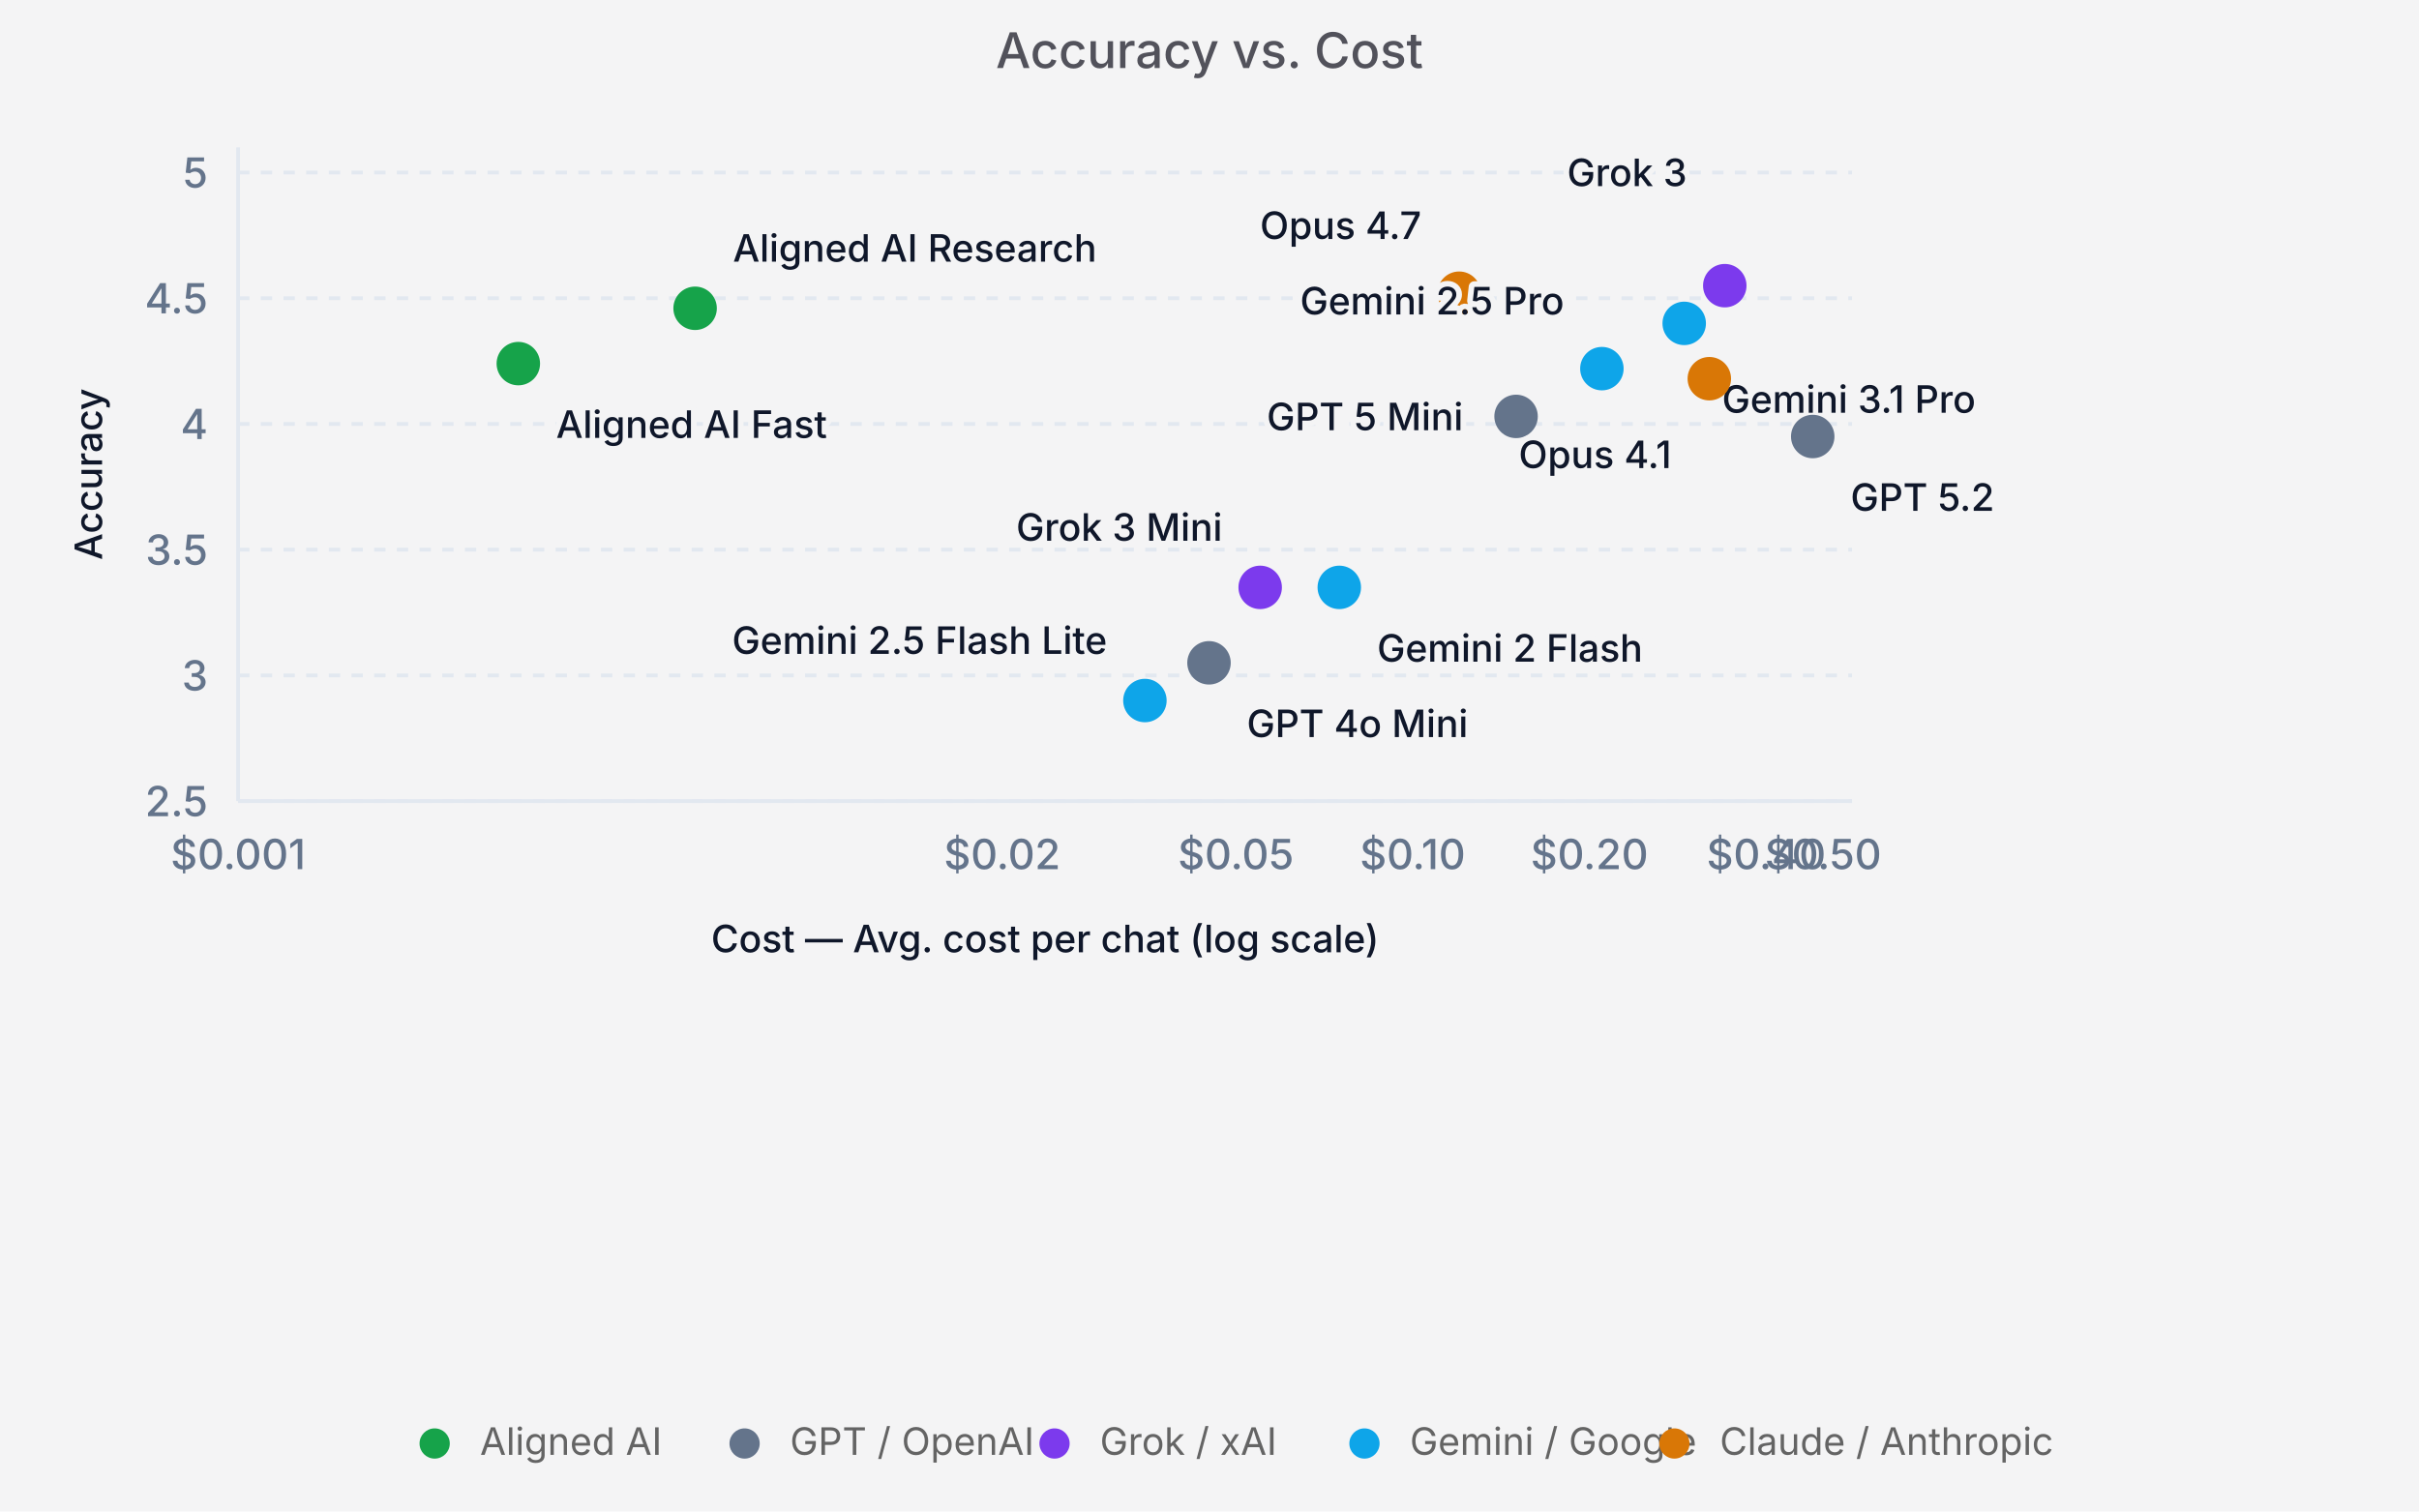
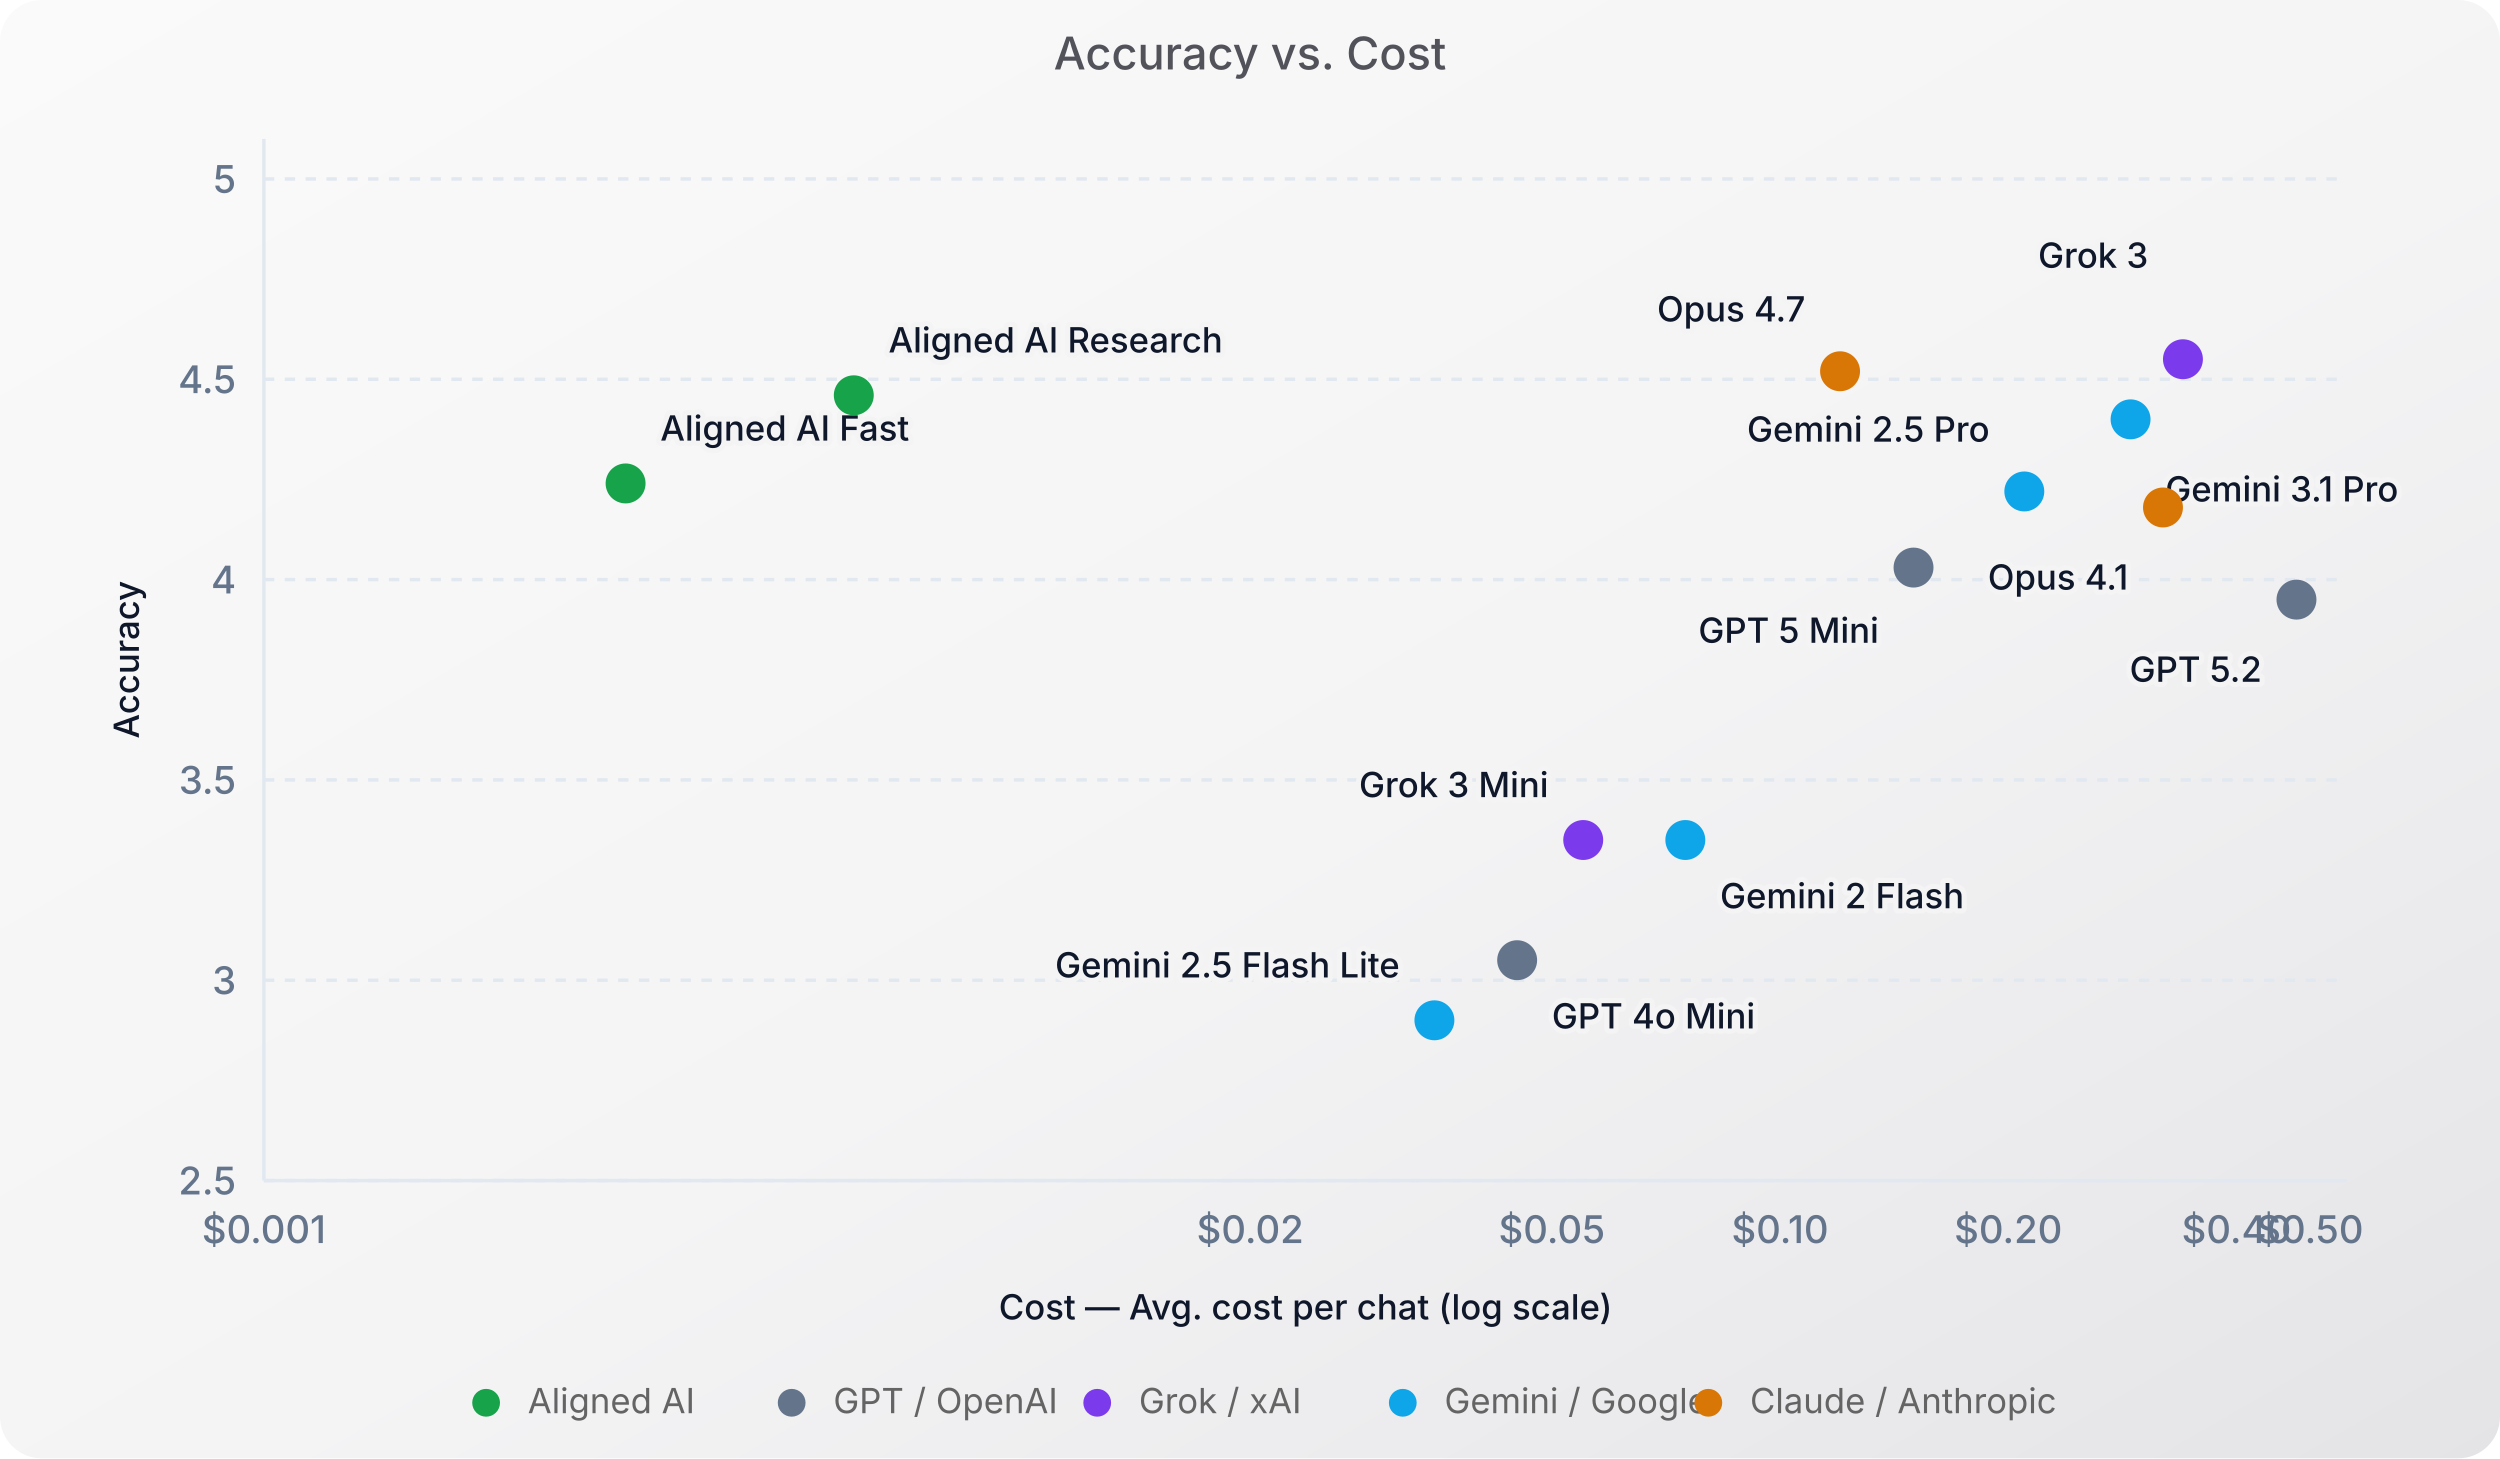
- <svg xmlns="http://www.w3.org/2000/svg" viewBox="0 0 640 400" width="640" height="400" preserveAspectRatio="xMidYMid meet" role="img" aria-label="Accuracy vs cost scatter plot, log scale">
-   <rect width="100%" height="100%" fill="#f4f4f5" />
-   <text x="320" y="18" text-anchor="middle" fill="#52525b" font-family="Inter, system-ui, sans-serif" font-size="13" font-weight="500">Accuracy vs. Cost</text>
-   <g transform="translate(8, 28)">
+ <svg xmlns="http://www.w3.org/2000/svg" viewBox="0 0 720 420" width="720" height="420" preserveAspectRatio="xMidYMid meet" role="img" aria-label="Accuracy vs cost scatter plot, log scale">
+   <defs>
+     <linearGradient id="chart-bg-hero" x1="0%" y1="0%" x2="100%" y2="100%">
+       <stop offset="0%" stop-color="#fafafa" />
+       <stop offset="55%" stop-color="#f4f4f5" />
+       <stop offset="100%" stop-color="#e4e4e7" />
+     </linearGradient>
+   </defs>
+   <rect width="100%" height="100%" fill="url(#chart-bg-hero)" rx="12" />
+   <text x="360" y="20" text-anchor="middle" fill="#52525b" font-family="Inter, system-ui, sans-serif" font-size="13" font-weight="500">Accuracy vs. Cost</text>
+   <g transform="translate(32, 30)">
    <g transform="translate(0, 0)">
-       <line x1="55" y1="184" x2="482" y2="184" stroke="#e2e8f0" stroke-dasharray="3 3" />
-       <line x1="55" y1="150.731" x2="482" y2="150.731" stroke="#e2e8f0" stroke-dasharray="3 3" />
-       <line x1="55" y1="117.462" x2="482" y2="117.462" stroke="#e2e8f0" stroke-dasharray="3 3" />
-       <line x1="55" y1="84.192" x2="482" y2="84.192" stroke="#e2e8f0" stroke-dasharray="3 3" />
-       <line x1="55" y1="50.923" x2="482" y2="50.923" stroke="#e2e8f0" stroke-dasharray="3 3" />
-       <line x1="55" y1="17.654" x2="482" y2="17.654" stroke="#e2e8f0" stroke-dasharray="3 3" />
-       <line x1="55" y1="11" x2="55" y2="184" stroke="#e2e8f0" />
-       <line x1="55" y1="184" x2="482" y2="184" stroke="#e2e8f0" />
-       <text x="47" y="188" text-anchor="end" fill="#64748b" font-family="Inter, system-ui, sans-serif" font-size="11" font-weight="500">2.5</text>
-       <text x="47" y="154.731" text-anchor="end" fill="#64748b" font-family="Inter, system-ui, sans-serif" font-size="11" font-weight="500">3</text>
-       <text x="47" y="121.462" text-anchor="end" fill="#64748b" font-family="Inter, system-ui, sans-serif" font-size="11" font-weight="500">3.5</text>
-       <text x="47" y="88.192" text-anchor="end" fill="#64748b" font-family="Inter, system-ui, sans-serif" font-size="11" font-weight="500">4</text>
-       <text x="47" y="54.923" text-anchor="end" fill="#64748b" font-family="Inter, system-ui, sans-serif" font-size="11" font-weight="500">4.5</text>
-       <text x="47" y="21.654" text-anchor="end" fill="#64748b" font-family="Inter, system-ui, sans-serif" font-size="11" font-weight="500">5</text>
-       <text x="55" y="202" text-anchor="middle" fill="#64748b" font-family="Inter, system-ui, sans-serif" font-size="11" font-weight="500">$0.001</text>
-       <text x="257.148" y="202" text-anchor="middle" fill="#64748b" font-family="Inter, system-ui, sans-serif" font-size="11" font-weight="500">$0.02</text>
-       <text x="318.978" y="202" text-anchor="middle" fill="#64748b" font-family="Inter, system-ui, sans-serif" font-size="11" font-weight="500">$0.05</text>
-       <text x="365.75" y="202" text-anchor="middle" fill="#64748b" font-family="Inter, system-ui, sans-serif" font-size="11" font-weight="500">$0.10</text>
-       <text x="412.523" y="202" text-anchor="middle" fill="#64748b" font-family="Inter, system-ui, sans-serif" font-size="11" font-weight="500">$0.20</text>
-       <text x="459.295" y="202" text-anchor="middle" fill="#64748b" font-family="Inter, system-ui, sans-serif" font-size="11" font-weight="500">$0.40</text>
-       <text x="474.353" y="202" text-anchor="middle" fill="#64748b" font-family="Inter, system-ui, sans-serif" font-size="11" font-weight="500">$0.50</text>
-       <text x="268.5" y="224" text-anchor="middle" fill="#0f172a" font-family="Inter, system-ui, sans-serif" font-size="10" font-weight="500">Cost — Avg. cost per chat (log scale)</text>
-       <text x="19" y="97.5" text-anchor="middle" fill="#0f172a" font-family="Inter, system-ui, sans-serif" font-size="10" font-weight="500" transform="rotate(-90 19 97.5)">Accuracy</text>
-       <circle cx="129.133" cy="68.223" r="5" fill="#16a34a" stroke="#16a34a" stroke-width="1.5" />
-       <text x="139.133" y="84.223" fill="#0f172a" font-family="Inter, system-ui, sans-serif" font-size="10" font-weight="500" text-anchor="start" dominant-baseline="middle" paint-order="stroke" stroke="#f4f4f5" stroke-width="3" stroke-linejoin="round">Aligned AI Fast</text>
-       <circle cx="175.905" cy="53.585" r="5" fill="#16a34a" stroke="#16a34a" stroke-width="1.5" />
-       <text x="185.905" y="37.585" fill="#0f172a" font-family="Inter, system-ui, sans-serif" font-size="10" font-weight="500" text-anchor="start" dominant-baseline="middle" paint-order="stroke" stroke="#f4f4f5" stroke-width="3" stroke-linejoin="round">Aligned AI Research</text>
-       <circle cx="294.91" cy="157.385" r="5" fill="#0ea5e9" stroke="#0ea5e9" stroke-width="1.5" />
-       <text x="284.91" y="141.385" fill="#0f172a" font-family="Inter, system-ui, sans-serif" font-size="10" font-weight="500" text-anchor="end" dominant-baseline="middle" paint-order="stroke" stroke="#f4f4f5" stroke-width="3" stroke-linejoin="round">Gemini 2.5 Flash Lite</text>
-       <circle cx="311.868" cy="147.404" r="5" fill="#64748b" stroke="#64748b" stroke-width="1.5" />
-       <text x="321.868" y="163.404" fill="#0f172a" font-family="Inter, system-ui, sans-serif" font-size="10" font-weight="500" text-anchor="start" dominant-baseline="middle" paint-order="stroke" stroke="#f4f4f5" stroke-width="3" stroke-linejoin="round">GPT 4o Mini</text>
-       <circle cx="325.409" cy="127.442" r="5" fill="#7c3aed" stroke="#7c3aed" stroke-width="1.5" />
-       <text x="315.409" y="111.442" fill="#0f172a" font-family="Inter, system-ui, sans-serif" font-size="10" font-weight="500" text-anchor="end" dominant-baseline="middle" paint-order="stroke" stroke="#f4f4f5" stroke-width="3" stroke-linejoin="round">Grok 3 Mini</text>
-       <circle cx="346.338" cy="127.442" r="5" fill="#0ea5e9" stroke="#0ea5e9" stroke-width="1.5" />
-       <text x="356.338" y="143.442" fill="#0f172a" font-family="Inter, system-ui, sans-serif" font-size="10" font-weight="500" text-anchor="start" dominant-baseline="middle" paint-order="stroke" stroke="#f4f4f5" stroke-width="3" stroke-linejoin="round">Gemini 2 Flash</text>
-       <circle cx="378.053" cy="49.592" r="5" fill="#d97706" stroke="#d97706" stroke-width="1.5" />
-       <text x="368.053" y="31.592" fill="#0f172a" font-family="Inter, system-ui, sans-serif" font-size="10" font-weight="500" text-anchor="end" dominant-baseline="middle" paint-order="stroke" stroke="#f4f4f5" stroke-width="3" stroke-linejoin="round">Opus 4.7</text>
-       <circle cx="393.11" cy="82.196" r="5" fill="#64748b" stroke="#64748b" stroke-width="1.5" />
-       <text x="379.11" y="82.196" fill="#0f172a" font-family="Inter, system-ui, sans-serif" font-size="10" font-weight="500" text-anchor="end" dominant-baseline="middle" paint-order="stroke" stroke="#f4f4f5" stroke-width="3" stroke-linejoin="round">GPT 5 Mini</text>
-       <circle cx="415.815" cy="69.554" r="5" fill="#0ea5e9" stroke="#0ea5e9" stroke-width="1.5" />
-       <text x="405.815" y="51.554" fill="#0f172a" font-family="Inter, system-ui, sans-serif" font-size="10" font-weight="500" text-anchor="end" dominant-baseline="middle" paint-order="stroke" stroke="#f4f4f5" stroke-width="3" stroke-linejoin="round">Gemini 2.5 Pro</text>
-       <circle cx="437.595" cy="57.577" r="5" fill="#0ea5e9" stroke="#0ea5e9" stroke-width="1.5" />
-       <text x="447.595" y="77.577" fill="#0f172a" font-family="Inter, system-ui, sans-serif" font-size="10" font-weight="500" text-anchor="start" dominant-baseline="middle" paint-order="stroke" stroke="#f4f4f5" stroke-width="3" stroke-linejoin="round">Gemini 3.1 Pro</text>
-       <circle cx="444.238" cy="72.215" r="5" fill="#d97706" stroke="#d97706" stroke-width="1.5" />
-       <text x="434.238" y="92.215" fill="#0f172a" font-family="Inter, system-ui, sans-serif" font-size="10" font-weight="500" text-anchor="end" dominant-baseline="middle" paint-order="stroke" stroke="#f4f4f5" stroke-width="3" stroke-linejoin="round">Opus 4.1</text>
-       <circle cx="448.329" cy="47.596" r="5" fill="#7c3aed" stroke="#7c3aed" stroke-width="1.5" />
-       <text x="438.329" y="17.596" fill="#0f172a" font-family="Inter, system-ui, sans-serif" font-size="10" font-weight="500" text-anchor="end" dominant-baseline="middle" paint-order="stroke" stroke="#f4f4f5" stroke-width="3" stroke-linejoin="round">Grok 3</text>
-       <circle cx="471.598" cy="87.519" r="5" fill="#64748b" stroke="#64748b" stroke-width="1.5" />
-       <text x="481.598" y="103.519" fill="#0f172a" font-family="Inter, system-ui, sans-serif" font-size="10" font-weight="500" text-anchor="start" dominant-baseline="middle" paint-order="stroke" stroke="#f4f4f5" stroke-width="3" stroke-linejoin="round">GPT 5.2</text>
+       <line x1="44" y1="310" x2="644" y2="310" stroke="#e2e8f0" stroke-dasharray="3 3" />
+       <line x1="44" y1="252.308" x2="644" y2="252.308" stroke="#e2e8f0" stroke-dasharray="3 3" />
+       <line x1="44" y1="194.615" x2="644" y2="194.615" stroke="#e2e8f0" stroke-dasharray="3 3" />
+       <line x1="44" y1="136.923" x2="644" y2="136.923" stroke="#e2e8f0" stroke-dasharray="3 3" />
+       <line x1="44" y1="79.231" x2="644" y2="79.231" stroke="#e2e8f0" stroke-dasharray="3 3" />
+       <line x1="44" y1="21.538" x2="644" y2="21.538" stroke="#e2e8f0" stroke-dasharray="3 3" />
+       <line x1="44" y1="10" x2="44" y2="310" stroke="#e2e8f0" />
+       <line x1="44" y1="310" x2="644" y2="310" stroke="#e2e8f0" />
+       <text x="36" y="314" text-anchor="end" fill="#64748b" font-family="Inter, system-ui, sans-serif" font-size="11" font-weight="500">2.5</text>
+       <text x="36" y="256.308" text-anchor="end" fill="#64748b" font-family="Inter, system-ui, sans-serif" font-size="11" font-weight="500">3</text>
+       <text x="36" y="198.615" text-anchor="end" fill="#64748b" font-family="Inter, system-ui, sans-serif" font-size="11" font-weight="500">3.5</text>
+       <text x="36" y="140.923" text-anchor="end" fill="#64748b" font-family="Inter, system-ui, sans-serif" font-size="11" font-weight="500">4</text>
+       <text x="36" y="83.231" text-anchor="end" fill="#64748b" font-family="Inter, system-ui, sans-serif" font-size="11" font-weight="500">4.5</text>
+       <text x="36" y="25.538" text-anchor="end" fill="#64748b" font-family="Inter, system-ui, sans-serif" font-size="11" font-weight="500">5</text>
+       <text x="44" y="328" text-anchor="middle" fill="#64748b" font-family="Inter, system-ui, sans-serif" font-size="11" font-weight="500">$0.001</text>
+       <text x="328.048" y="328" text-anchor="middle" fill="#64748b" font-family="Inter, system-ui, sans-serif" font-size="11" font-weight="500">$0.02</text>
+       <text x="414.929" y="328" text-anchor="middle" fill="#64748b" font-family="Inter, system-ui, sans-serif" font-size="11" font-weight="500">$0.05</text>
+       <text x="480.651" y="328" text-anchor="middle" fill="#64748b" font-family="Inter, system-ui, sans-serif" font-size="11" font-weight="500">$0.10</text>
+       <text x="546.374" y="328" text-anchor="middle" fill="#64748b" font-family="Inter, system-ui, sans-serif" font-size="11" font-weight="500">$0.20</text>
+       <text x="612.096" y="328" text-anchor="middle" fill="#64748b" font-family="Inter, system-ui, sans-serif" font-size="11" font-weight="500">$0.40</text>
+       <text x="633.254" y="328" text-anchor="middle" fill="#64748b" font-family="Inter, system-ui, sans-serif" font-size="11" font-weight="500">$0.50</text>
+       <text x="344" y="350" text-anchor="middle" fill="#0f172a" font-family="Inter, system-ui, sans-serif" font-size="10" font-weight="500">Cost — Avg. cost per chat (log scale)</text>
+       <text x="8" y="160" text-anchor="middle" fill="#0f172a" font-family="Inter, system-ui, sans-serif" font-size="10" font-weight="500" transform="rotate(-90 8 160)">Accuracy</text>
+       <circle cx="148.168" cy="109.231" r="5" fill="#16a34a" stroke="#16a34a" stroke-width="1.5" />
+       <text x="158.168" y="93.231" fill="#0f172a" font-family="Inter, system-ui, sans-serif" font-size="10" font-weight="500" text-anchor="start" dominant-baseline="middle" paint-order="stroke" stroke="#f4f4f5" stroke-width="3" stroke-linejoin="round">Aligned AI Fast</text>
+       <circle cx="213.89" cy="83.846" r="5" fill="#16a34a" stroke="#16a34a" stroke-width="1.5" />
+       <text x="223.89" y="67.846" fill="#0f172a" font-family="Inter, system-ui, sans-serif" font-size="10" font-weight="500" text-anchor="start" dominant-baseline="middle" paint-order="stroke" stroke="#f4f4f5" stroke-width="3" stroke-linejoin="round">Aligned AI Research</text>
+       <circle cx="381.11" cy="263.846" r="5" fill="#0ea5e9" stroke="#0ea5e9" stroke-width="1.5" />
+       <text x="371.11" y="247.846" fill="#0f172a" font-family="Inter, system-ui, sans-serif" font-size="10" font-weight="500" text-anchor="end" dominant-baseline="middle" paint-order="stroke" stroke="#f4f4f5" stroke-width="3" stroke-linejoin="round">Gemini 2.5 Flash Lite</text>
+       <circle cx="404.939" cy="246.538" r="5" fill="#64748b" stroke="#64748b" stroke-width="1.5" />
+       <text x="414.939" y="262.538" fill="#0f172a" font-family="Inter, system-ui, sans-serif" font-size="10" font-weight="500" text-anchor="start" dominant-baseline="middle" paint-order="stroke" stroke="#f4f4f5" stroke-width="3" stroke-linejoin="round">GPT 4o Mini</text>
+       <circle cx="423.966" cy="211.923" r="5" fill="#7c3aed" stroke="#7c3aed" stroke-width="1.5" />
+       <text x="413.966" y="195.923" fill="#0f172a" font-family="Inter, system-ui, sans-serif" font-size="10" font-weight="500" text-anchor="end" dominant-baseline="middle" paint-order="stroke" stroke="#f4f4f5" stroke-width="3" stroke-linejoin="round">Grok 3 Mini</text>
+       <circle cx="453.374" cy="211.923" r="5" fill="#0ea5e9" stroke="#0ea5e9" stroke-width="1.5" />
+       <text x="463.374" y="227.923" fill="#0f172a" font-family="Inter, system-ui, sans-serif" font-size="10" font-weight="500" text-anchor="start" dominant-baseline="middle" paint-order="stroke" stroke="#f4f4f5" stroke-width="3" stroke-linejoin="round">Gemini 2 Flash</text>
+       <circle cx="497.939" cy="76.923" r="5" fill="#d97706" stroke="#d97706" stroke-width="1.5" />
+       <text x="487.939" y="58.923" fill="#0f172a" font-family="Inter, system-ui, sans-serif" font-size="10" font-weight="500" text-anchor="end" dominant-baseline="middle" paint-order="stroke" stroke="#f4f4f5" stroke-width="3" stroke-linejoin="round">Opus 4.7</text>
+       <circle cx="519.097" cy="133.462" r="5" fill="#64748b" stroke="#64748b" stroke-width="1.5" />
+       <text x="509.097" y="151.462" fill="#0f172a" font-family="Inter, system-ui, sans-serif" font-size="10" font-weight="500" text-anchor="end" dominant-baseline="middle" paint-order="stroke" stroke="#f4f4f5" stroke-width="3" stroke-linejoin="round">GPT 5 Mini</text>
+       <circle cx="551" cy="111.538" r="5" fill="#0ea5e9" stroke="#0ea5e9" stroke-width="1.5" />
+       <text x="541" y="93.538" fill="#0f172a" font-family="Inter, system-ui, sans-serif" font-size="10" font-weight="500" text-anchor="end" dominant-baseline="middle" paint-order="stroke" stroke="#f4f4f5" stroke-width="3" stroke-linejoin="round">Gemini 2.5 Pro</text>
+       <circle cx="581.605" cy="90.769" r="5" fill="#0ea5e9" stroke="#0ea5e9" stroke-width="1.5" />
+       <text x="591.605" y="110.769" fill="#0f172a" font-family="Inter, system-ui, sans-serif" font-size="10" font-weight="500" text-anchor="start" dominant-baseline="middle" paint-order="stroke" stroke="#f4f4f5" stroke-width="3" stroke-linejoin="round">Gemini 3.1 Pro</text>
+       <circle cx="590.939" cy="116.154" r="5" fill="#d97706" stroke="#d97706" stroke-width="1.5" />
+       <text x="580.939" y="136.154" fill="#0f172a" font-family="Inter, system-ui, sans-serif" font-size="10" font-weight="500" text-anchor="end" dominant-baseline="middle" paint-order="stroke" stroke="#f4f4f5" stroke-width="3" stroke-linejoin="round">Opus 4.1</text>
+       <circle cx="596.687" cy="73.462" r="5" fill="#7c3aed" stroke="#7c3aed" stroke-width="1.5" />
+       <text x="586.687" y="43.462" fill="#0f172a" font-family="Inter, system-ui, sans-serif" font-size="10" font-weight="500" text-anchor="end" dominant-baseline="middle" paint-order="stroke" stroke="#f4f4f5" stroke-width="3" stroke-linejoin="round">Grok 3</text>
+       <circle cx="629.384" cy="142.692" r="5" fill="#64748b" stroke="#64748b" stroke-width="1.5" />
+       <text x="619.384" y="162.692" fill="#0f172a" font-family="Inter, system-ui, sans-serif" font-size="10" font-weight="500" text-anchor="end" dominant-baseline="middle" paint-order="stroke" stroke="#f4f4f5" stroke-width="3" stroke-linejoin="round">GPT 5.2</text>
    </g>
  </g>
-   <g transform="translate(115, 382)">
+   <g transform="translate(140, 404)">
    <circle cx="0" cy="0" r="4" fill="#16a34a" />
    <text x="12" y="3" fill="#646464" font-family="Inter, system-ui, sans-serif" font-size="10">Aligned AI</text>
  </g>
-   <g transform="translate(197, 382)">
+   <g transform="translate(228, 404)">
    <circle cx="0" cy="0" r="4" fill="#64748b" />
    <text x="12" y="3" fill="#646464" font-family="Inter, system-ui, sans-serif" font-size="10">GPT / OpenAI</text>
  </g>
-   <g transform="translate(279, 382)">
+   <g transform="translate(316, 404)">
    <circle cx="0" cy="0" r="4" fill="#7c3aed" />
    <text x="12" y="3" fill="#646464" font-family="Inter, system-ui, sans-serif" font-size="10">Grok / xAI</text>
  </g>
-   <g transform="translate(361, 382)">
+   <g transform="translate(404, 404)">
    <circle cx="0" cy="0" r="4" fill="#0ea5e9" />
    <text x="12" y="3" fill="#646464" font-family="Inter, system-ui, sans-serif" font-size="10">Gemini / Google</text>
  </g>
-   <g transform="translate(443, 382)">
+   <g transform="translate(492, 404)">
    <circle cx="0" cy="0" r="4" fill="#d97706" />
    <text x="12" y="3" fill="#646464" font-family="Inter, system-ui, sans-serif" font-size="10">Claude / Anthropic</text>
  </g>
</svg>
